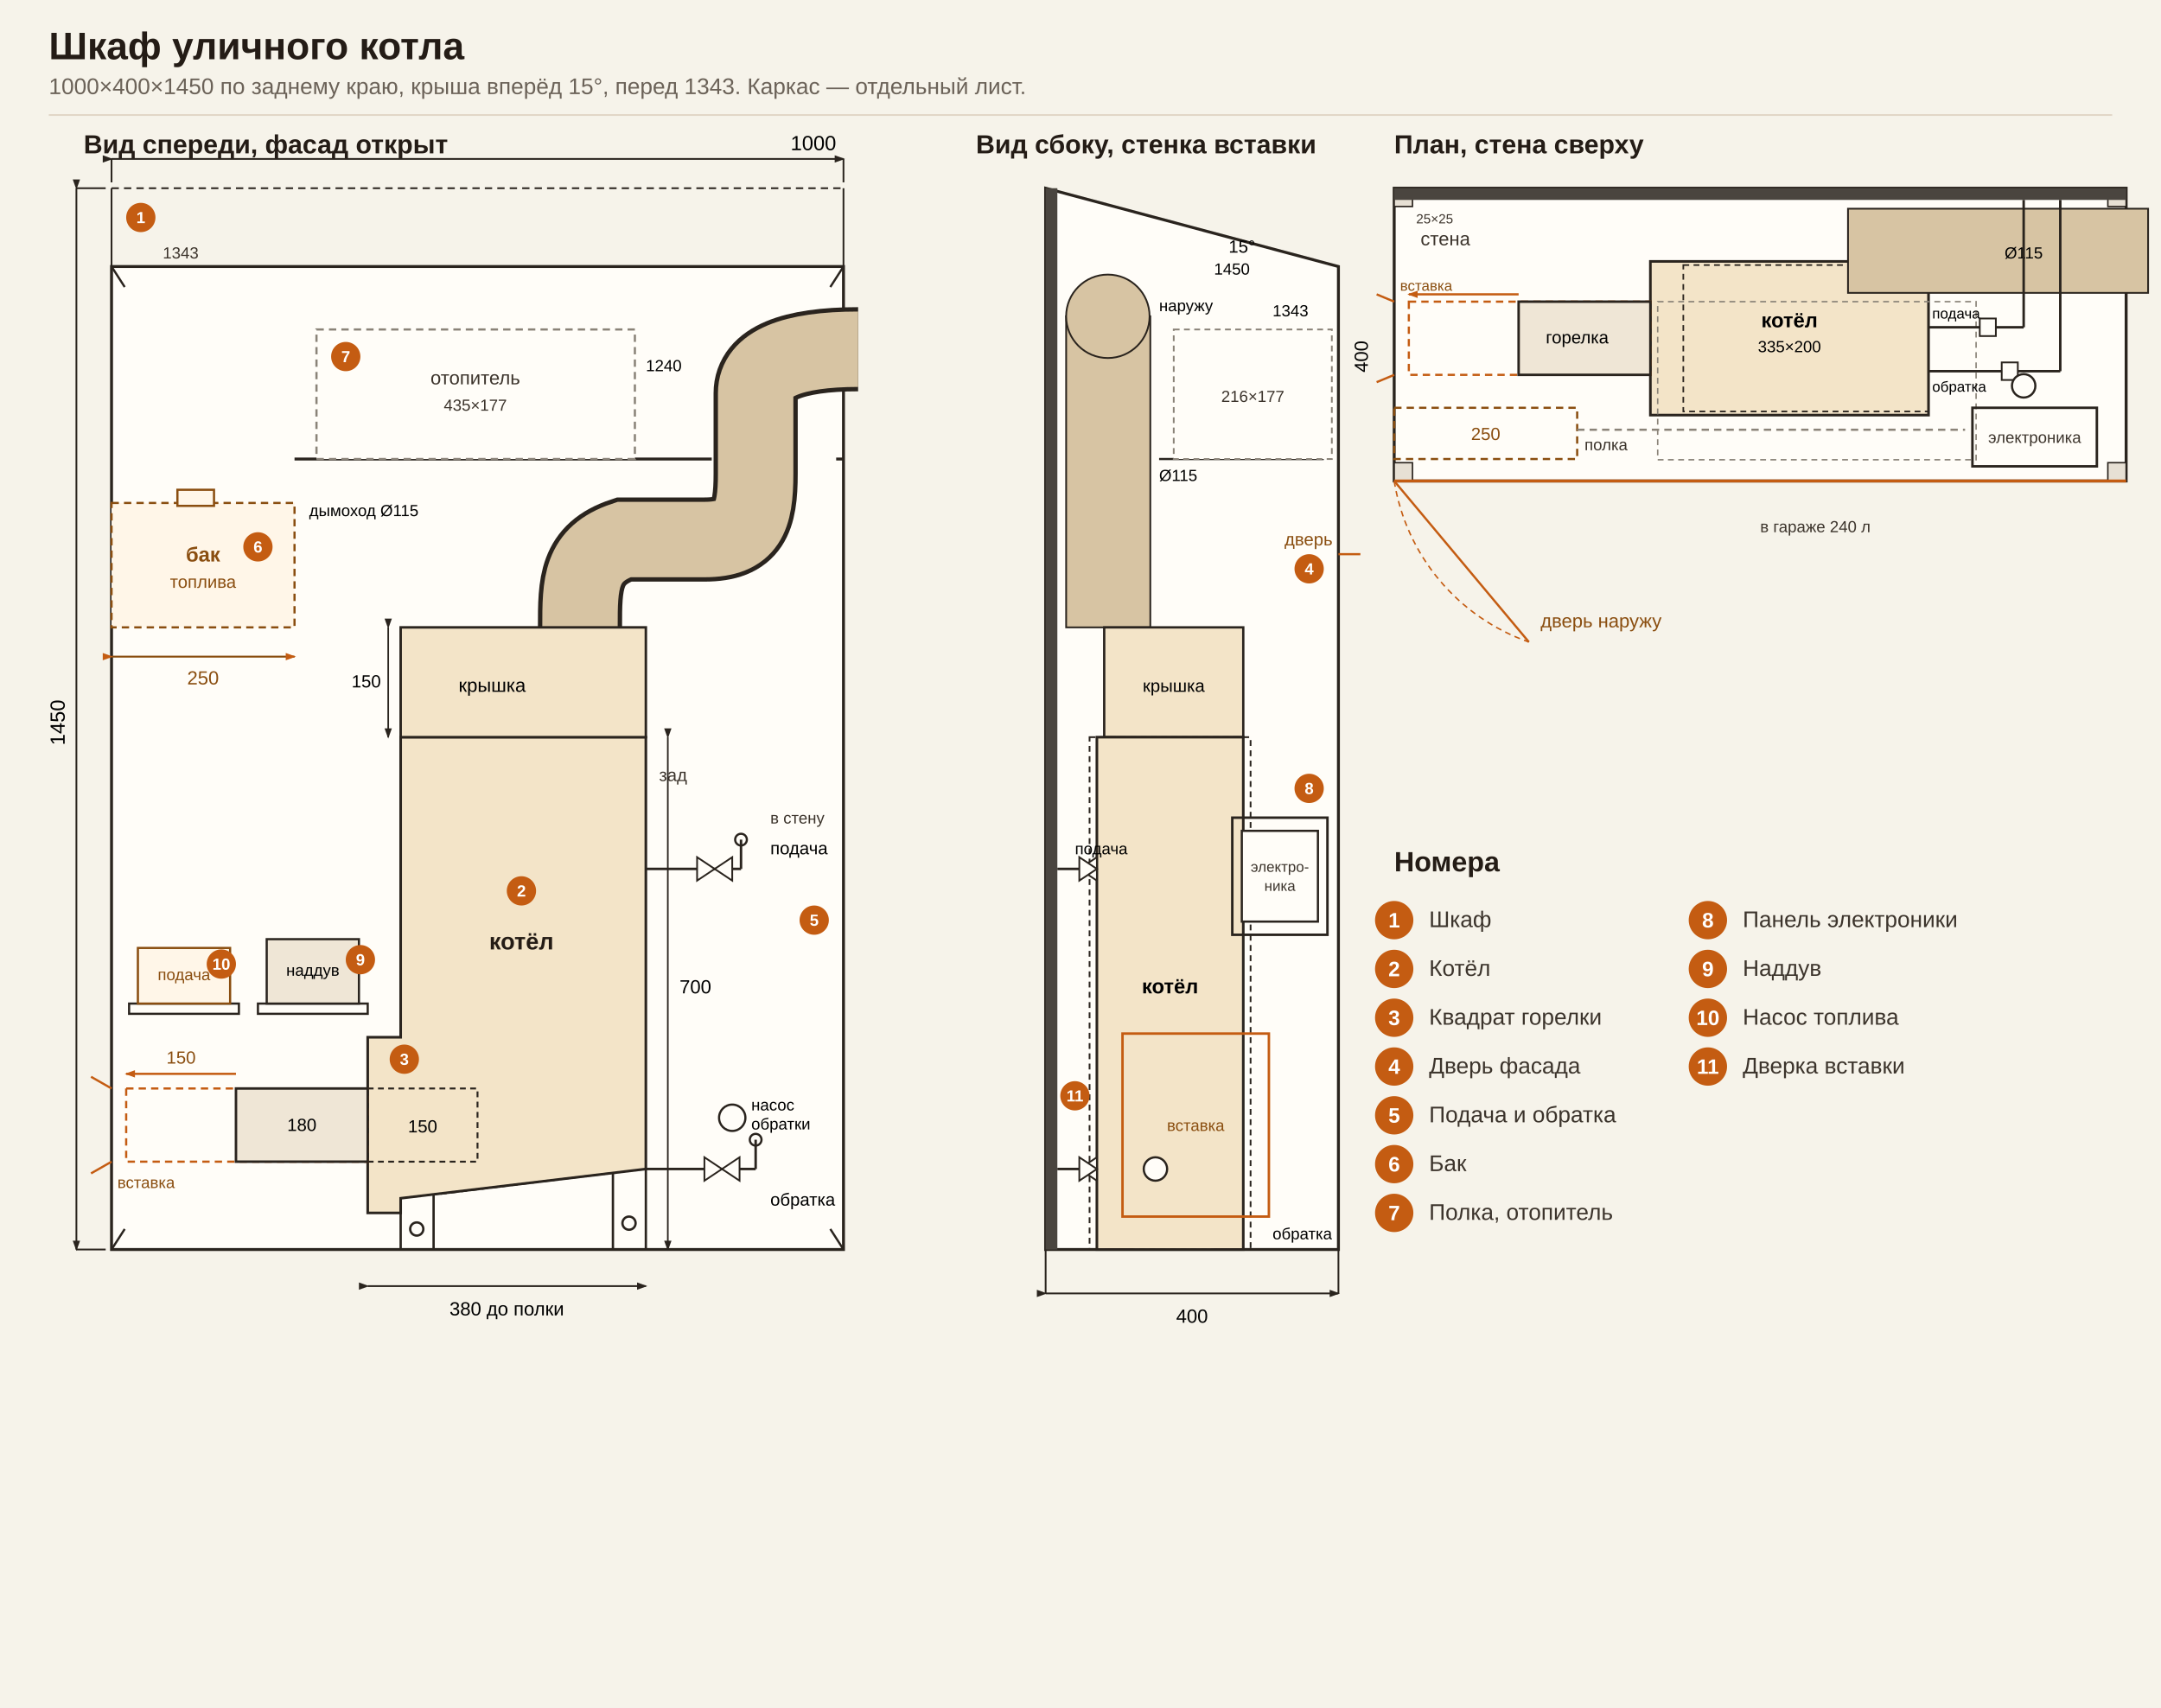
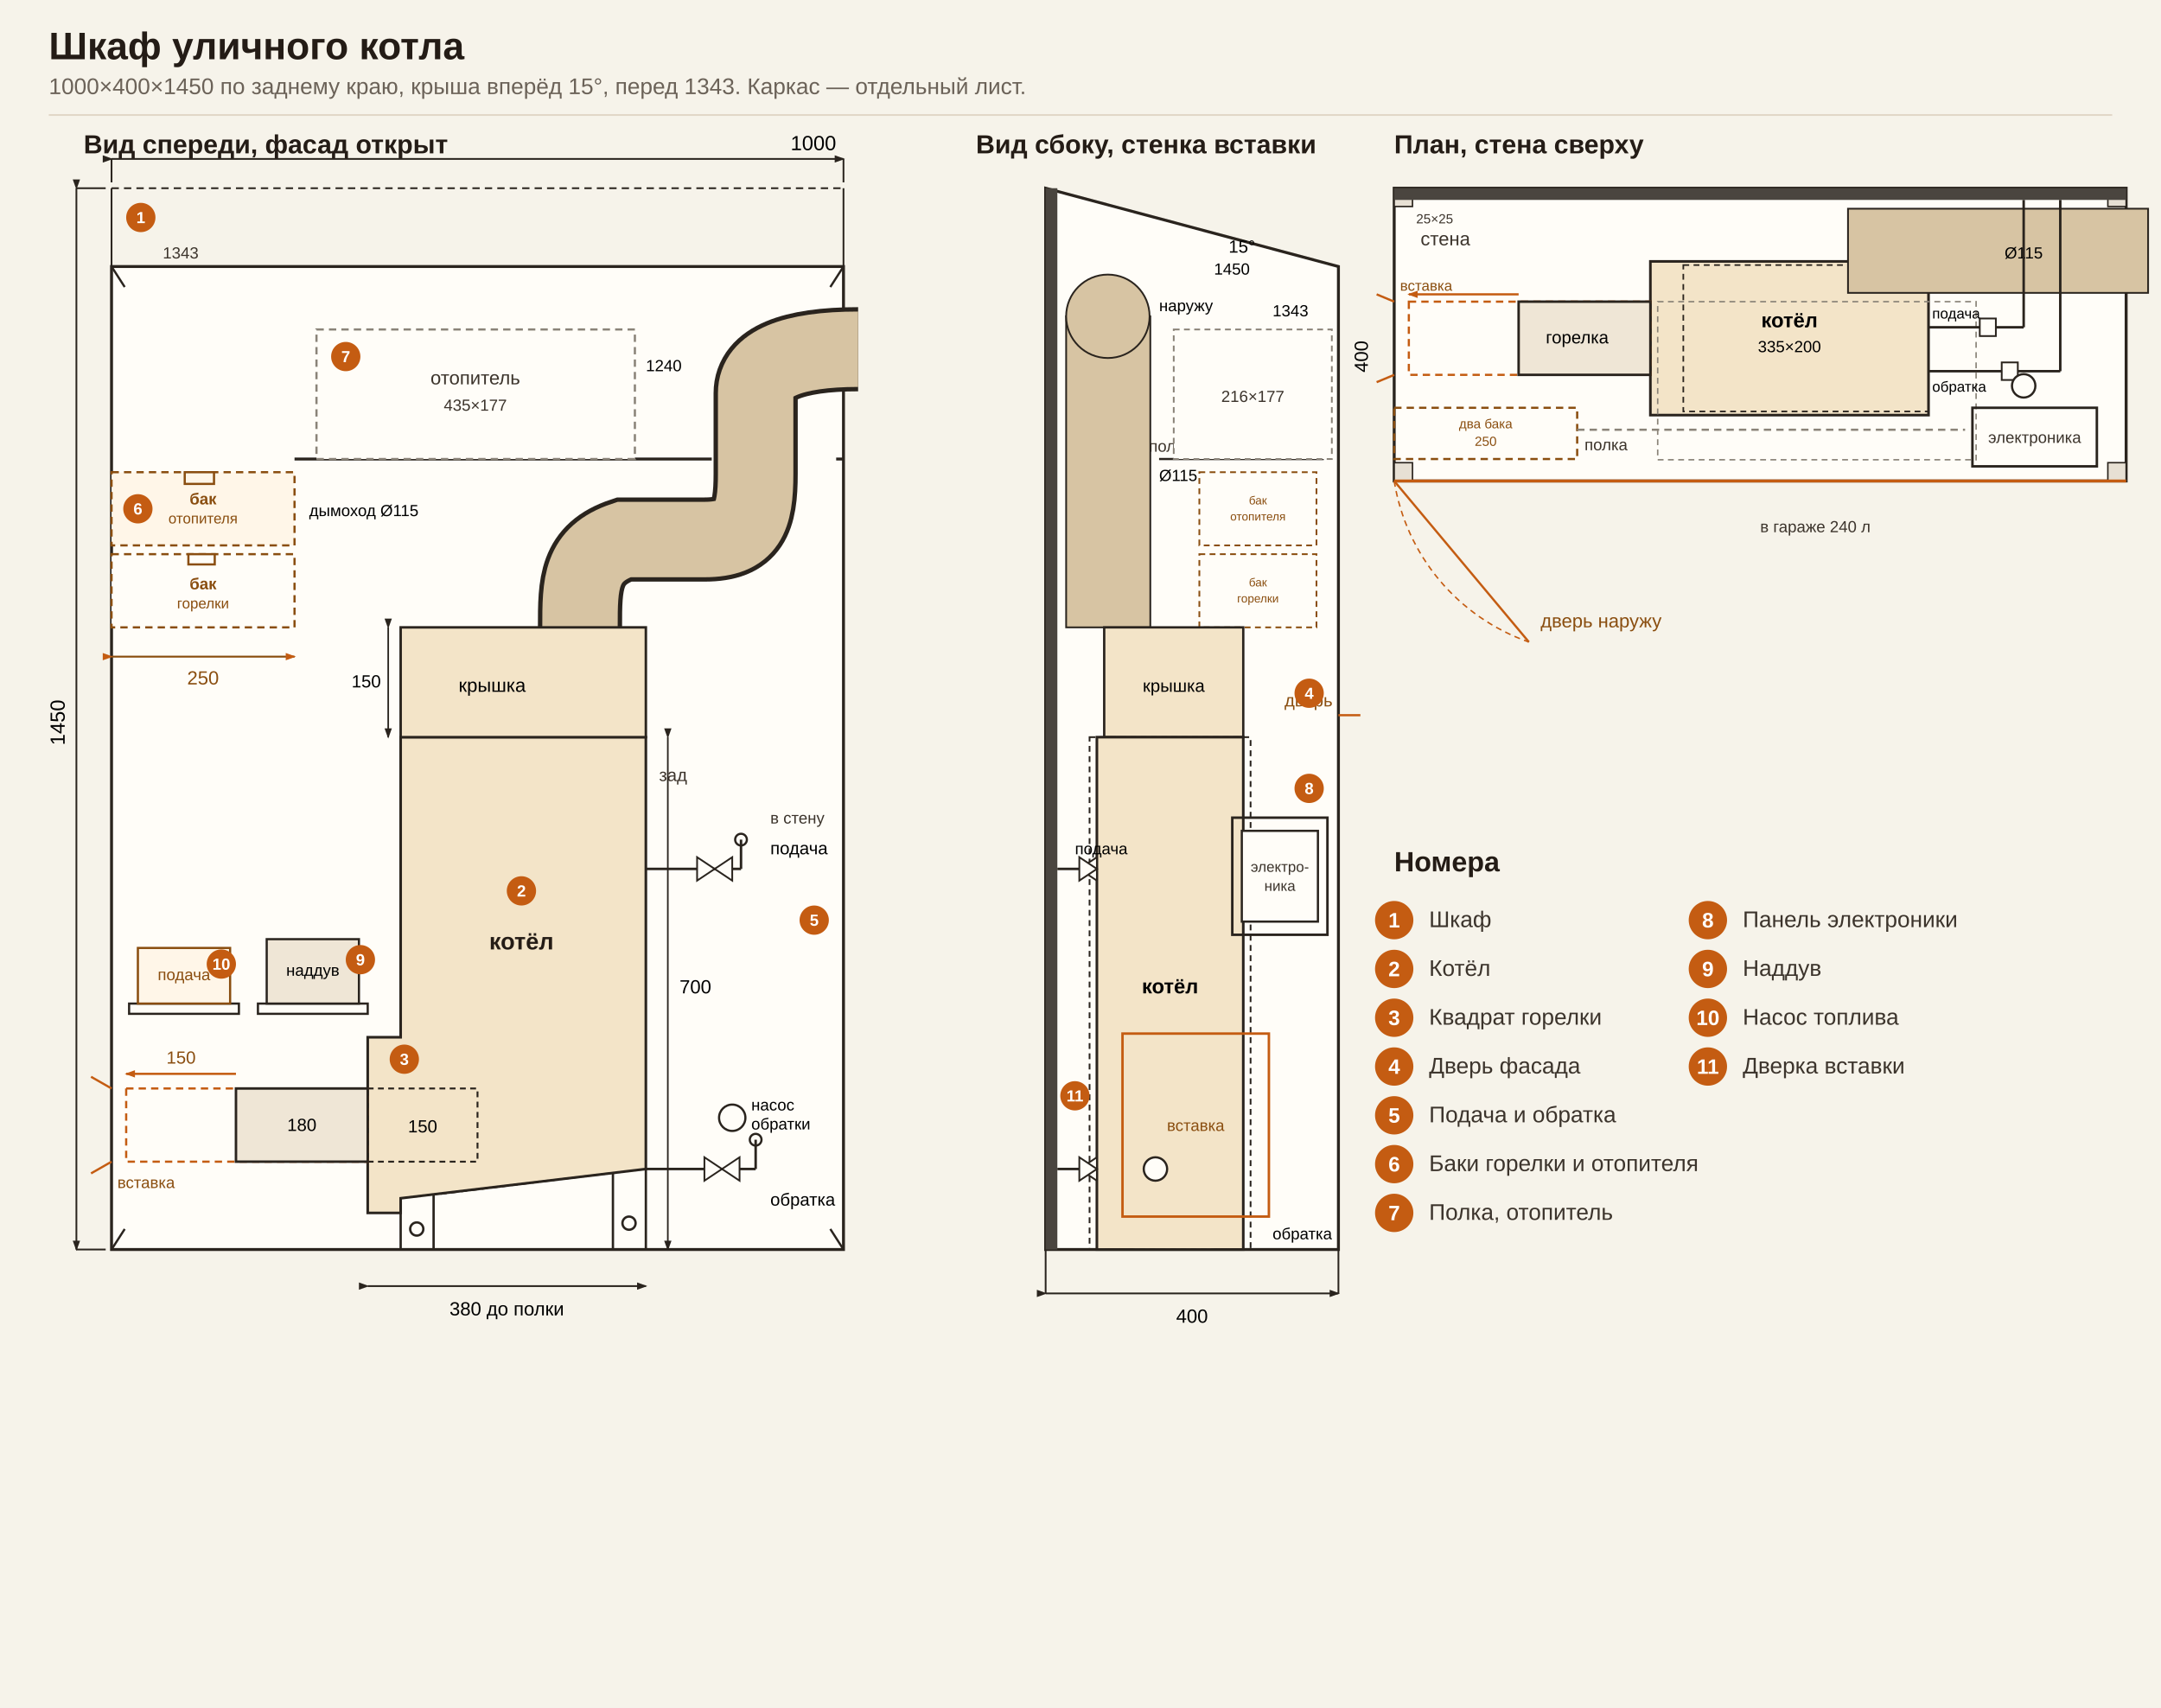
<svg xmlns="http://www.w3.org/2000/svg" width="1240" height="980" viewBox="0 0 1240 980" font-family="Liberation Sans, DejaVu Sans, sans-serif">
  <rect width="1240" height="980" fill="#f6f3ea" />
  <defs>
    <marker id="ah" markerUnits="userSpaceOnUse" markerWidth="14" markerHeight="10" refX="12" refY="5" orient="auto">
      <path d="M0 0 L14 5 L0 10 Z" fill="#2a241e" />
    </marker>
    <marker id="ao" markerUnits="userSpaceOnUse" markerWidth="14" markerHeight="10" refX="12" refY="5" orient="auto">
      <path d="M0 0 L14 5 L0 10 Z" fill="#c45c12" />
    </marker>
  </defs>
  <text x="28" y="34" font-size="22" font-weight="700" fill="#241c16">Шкаф уличного котла</text>
  <text x="28" y="54" font-size="13" fill="#6b6258">1000×400×1450 по заднему краю, крыша вперёд 15°, перед 1343. Каркас — отдельный лист.</text>
  <line x1="28" y1="66" x2="1212" y2="66" stroke="#e0d6c6" stroke-width="1" />
  <text x="48" y="88" font-size="15" font-weight="700" fill="#241c16">Вид спереди, фасад открыт</text>
  <g transform="translate(64,108) scale(0.42)">
    <rect x="0" y="107" width="1000" height="1343" fill="#fffdf8" stroke="#2a241e" stroke-width="4" />
    <line x1="0" y1="0" x2="1000" y2="0" stroke="#2a241e" stroke-width="2.4" stroke-dasharray="10 7" />
    <line x1="0" y1="0" x2="0" y2="107" stroke="#2a241e" stroke-width="2.4" />
    <line x1="1000" y1="0" x2="1000" y2="107" stroke="#2a241e" stroke-width="2.4" />
    <line x1="0" y1="107" x2="18" y2="135" stroke="#2a241e" stroke-width="3" />
    <line x1="1000" y1="107" x2="982" y2="135" stroke="#2a241e" stroke-width="3" />
    <line x1="0" y1="1450" x2="18" y2="1422" stroke="#2a241e" stroke-width="3" />
    <line x1="1000" y1="1450" x2="982" y2="1422" stroke="#2a241e" stroke-width="3" />
-     <rect x="0" y="430" width="250" height="170" fill="#fff6e8" stroke="#8a4e10" stroke-width="3" stroke-dasharray="10 7" />
-     <rect x="90" y="412" width="50" height="22" fill="#fff6e8" stroke="#8a4e10" stroke-width="3" />
-     <text x="125" y="510" text-anchor="middle" font-size="28" fill="#8a4e10" font-weight="700">бак</text>
-     <text x="125" y="546" text-anchor="middle" font-size="24" fill="#8a4e10">топлива</text>
+     <rect x="0" y="388" width="250" height="100" fill="#fff6e8" stroke="#8a4e10" stroke-width="3" stroke-dasharray="10 7" />
+     <rect x="100" y="388" width="40" height="16" fill="#fff6e8" stroke="#8a4e10" stroke-width="3" />
+     <text x="125" y="432" text-anchor="middle" font-size="22" fill="#8a4e10" font-weight="700">бак</text>
+     <text x="125" y="458" text-anchor="middle" font-size="20" fill="#8a4e10">отопителя</text>
+     <rect x="0" y="500" width="250" height="100" fill="#fffdf8" stroke="#8a4e10" stroke-width="3" stroke-dasharray="10 7" />
+     <rect x="105" y="500" width="36" height="14" fill="#fffdf8" stroke="#8a4e10" stroke-width="3" />
+     <text x="125" y="548" text-anchor="middle" font-size="22" fill="#8a4e10" font-weight="700">бак</text>
+     <text x="125" y="574" text-anchor="middle" font-size="20" fill="#8a4e10">горелки</text>
    <line x1="0" y1="640" x2="250" y2="640" stroke="#8a4e10" stroke-width="2.6" marker-start="url(#ao)" marker-end="url(#ao)" />
    <text x="125" y="678" text-anchor="middle" font-size="26" fill="#8a4e10">250</text>
    <line x1="250" y1="370" x2="820" y2="370" stroke="#2a241e" stroke-width="4" />
    <line x1="990" y1="370" x2="1000" y2="370" stroke="#2a241e" stroke-width="4" />
    <rect x="280" y="193" width="435" height="177" fill="#fffdf8" stroke="#8a8378" stroke-width="3" stroke-dasharray="10 7" />
    <text x="497" y="268" text-anchor="middle" font-size="26" fill="#3c342c">отопитель</text>
    <text x="497" y="304" text-anchor="middle" font-size="22" fill="#3c342c">435×177</text>
    <path d="M640 600 C640 540 640 500 700 480 L810 480 C870 480 880 450 880 390 L880 280 C880 240 930 220 1020 220" fill="none" stroke="#2a241e" stroke-width="115" stroke-linecap="butt" />
    <path d="M640 600 C640 540 640 500 700 480 L810 480 C870 480 880 450 880 390 L880 280 C880 240 930 220 1020 220" fill="none" stroke="#d7c4a3" stroke-width="103" stroke-linecap="butt" />
    <text x="270" y="448" font-size="22">дымоход Ø115</text>
    <text x="730" y="250" font-size="22">1240</text>
    <rect x="24" y="1114" width="150" height="14" fill="#fffdf8" stroke="#2a241e" stroke-width="3" />
    <rect x="36" y="1038" width="126" height="76" fill="#fff6e8" stroke="#8a4e10" stroke-width="3" />
    <text x="99" y="1082" text-anchor="middle" font-size="22" fill="#8a4e10">подача</text>
    <path fill="#f3e4c8" stroke="#2a241e" stroke-width="3.6" d="M 730 750 H 395 V 1160 H 350 V 1400 H 395 V 1380 L 730 1340 Z" />
    <g fill="none" stroke="#2a241e" stroke-width="3.2">
      <line x1="685" y1="1450" x2="730" y2="1450" />
      <line x1="730" y1="1450" x2="730" y2="1340" />
      <line x1="685" y1="1450" x2="685" y2="1345" />
      <circle cx="707" cy="1414" r="9" />
      <line x1="395" y1="1450" x2="440" y2="1450" />
      <line x1="395" y1="1450" x2="395" y2="1380" />
      <line x1="440" y1="1450" x2="440" y2="1375" />
      <circle cx="417" cy="1422" r="9" />
    </g>
    <line x1="450" y1="1374" x2="680" y2="1346" stroke="#2a241e" stroke-width="2.4" stroke-dasharray="8 6" />
    <rect x="350" y="1230" width="150" height="100" fill="none" stroke="#2a241e" stroke-width="2.6" stroke-dasharray="8 6" />
    <text x="425" y="1290" text-anchor="middle" font-size="24">150</text>
    <text x="560" y="1040" text-anchor="middle" font-size="32" fill="#241c16" font-weight="700">котёл</text>
    <rect x="395" y="600" width="335" height="150" fill="#f3e4c8" stroke="#2a241e" stroke-width="3.4" />
    <text x="520" y="688" text-anchor="middle" font-size="26">крышка</text>
    <g fill="none" stroke="#2a241e" stroke-width="2.2" marker-start="url(#ah)" marker-end="url(#ah)">
      <line x1="378" y1="600" x2="378" y2="750" />
    </g>
    <text x="368" y="682" text-anchor="end" font-size="24">150</text>
    <text x="748" y="810" font-size="24" fill="#3c342c">зад</text>
    <line x1="730" y1="930" x2="860" y2="930" stroke="#2a241e" stroke-width="3.4" />
    <line x1="730" y1="1340" x2="880" y2="1340" stroke="#2a241e" stroke-width="3.4" />
    <path d="M800 914 L824 930 L800 946 Z" fill="#fffdf8" stroke="#2a241e" stroke-width="2.4" />
    <path d="M848 914 L824 930 L848 946 Z" fill="#fffdf8" stroke="#2a241e" stroke-width="2.4" />
    <path d="M810 1324 L834 1340 L810 1356 Z" fill="#fffdf8" stroke="#2a241e" stroke-width="2.4" />
    <path d="M858 1324 L834 1340 L858 1356 Z" fill="#fffdf8" stroke="#2a241e" stroke-width="2.4" />
    <circle cx="848" cy="1270" r="18" fill="#fffdf8" stroke="#2a241e" stroke-width="3" />
    <text x="874" y="1260" font-size="22">насос</text>
    <text x="874" y="1286" font-size="22">обратки</text>
    <path d="M860 930 V890" fill="none" stroke="#2a241e" stroke-width="3.4" />
    <circle cx="860" cy="890" r="8" fill="none" stroke="#2a241e" stroke-width="3" />
    <path d="M880 1340 V1300" fill="none" stroke="#2a241e" stroke-width="3.4" />
    <circle cx="880" cy="1300" r="8" fill="none" stroke="#2a241e" stroke-width="3" />
    <text x="900" y="910" font-size="24">подача</text>
    <text x="900" y="1390" font-size="24">обратка</text>
    <text x="900" y="868" font-size="22" fill="#3c342c">в стену</text>
    <rect x="200" y="1114" width="150" height="14" fill="#fffdf8" stroke="#2a241e" stroke-width="3" />
    <rect x="212" y="1026" width="126" height="88" fill="#efe6d6" stroke="#2a241e" stroke-width="3" />
    <text x="275" y="1076" text-anchor="middle" font-size="22">наддув</text>
    <rect x="20" y="1230" width="330" height="100" fill="none" stroke="#c45c12" stroke-width="3" stroke-dasharray="10 7" />
    <rect x="170" y="1230" width="180" height="100" fill="#efe6d6" stroke="#2a241e" stroke-width="3.4" />
    <text x="260" y="1288" text-anchor="middle" font-size="24">180</text>
    <line x1="170" y1="1210" x2="20" y2="1210" stroke="#c45c12" stroke-width="3" marker-end="url(#ao)" />
    <text x="95" y="1196" text-anchor="middle" font-size="24" fill="#8a4e10">150</text>
    <line x1="0" y1="1230" x2="-28" y2="1214" stroke="#c45c12" stroke-width="3" />
    <line x1="0" y1="1330" x2="-28" y2="1346" stroke="#c45c12" stroke-width="3" />
    <text x="8" y="1366" font-size="22" fill="#8a4e10">вставка</text>
    <g fill="none" stroke="#2a241e" stroke-width="2.4" marker-start="url(#ah)" marker-end="url(#ah)">
      <line x1="350" y1="1500" x2="730" y2="1500" />
    </g>
    <text x="540" y="1540" text-anchor="middle" font-size="26">380 до полки</text>
    <g fill="none" stroke="#2a241e" stroke-width="2.4" marker-start="url(#ah)" marker-end="url(#ah)">
      <line x1="-48" y1="0" x2="-48" y2="1450" />
    </g>
    <line x1="-48" y1="0" x2="-8" y2="0" stroke="#2a241e" stroke-width="2.4" />
    <line x1="-48" y1="1450" x2="-8" y2="1450" stroke="#2a241e" stroke-width="2.4" />
    <text x="-64" y="730" text-anchor="middle" font-size="28" transform="rotate(-90 -64 730)">1450</text>
    <g fill="none" stroke="#2a241e" stroke-width="2.4" marker-start="url(#ah)" marker-end="url(#ah)">
      <line x1="0" y1="-40" x2="1000" y2="-40" />
    </g>
    <line x1="0" y1="-40" x2="0" y2="-8" stroke="#2a241e" stroke-width="2.4" />
    <line x1="1000" y1="-40" x2="1000" y2="-8" stroke="#2a241e" stroke-width="2.4" />
    <text x="990" y="-52" text-anchor="end" font-size="28">1000</text>
    <text x="70" y="96" font-size="22" fill="#3c342c">1343</text>
    <g fill="none" stroke="#2a241e" stroke-width="2.2" marker-start="url(#ah)" marker-end="url(#ah)">
      <line x1="760" y1="750" x2="760" y2="1450" />
    </g>
    <text x="776" y="1100" font-size="26">700</text>
    <g font-weight="700" fill="#fff" font-size="22" text-anchor="middle">
      <g transform="translate(40,40)">
        <circle r="20" fill="#c45c12" />
        <text dy="0.35em">1</text>
      </g>
      <g transform="translate(560,960)">
        <circle r="20" fill="#c45c12" />
        <text dy="0.35em">2</text>
      </g>
      <g transform="translate(400,1190)">
        <circle r="20" fill="#c45c12" />
        <text dy="0.35em">3</text>
      </g>
      <g transform="translate(340,1054)">
        <circle r="20" fill="#c45c12" />
        <text dy="0.35em">9</text>
      </g>
      <g transform="translate(150,1060)">
        <circle r="20" fill="#c45c12" />
        <text dy="0.35em">10</text>
      </g>
      <g transform="translate(960,1000)">
        <circle r="20" fill="#c45c12" />
        <text dy="0.35em">5</text>
      </g>
-       <g transform="translate(200,490)">
+       <g transform="translate(36,438)">
        <circle r="20" fill="#c45c12" />
        <text dy="0.35em">6</text>
      </g>
      <g transform="translate(320,230)">
        <circle r="20" fill="#c45c12" />
        <text dy="0.35em">7</text>
      </g>
    </g>
  </g>
  <text x="560" y="88" font-size="15" font-weight="700" fill="#241c16">Вид сбоку, стенка вставки</text>
  <g transform="translate(600,108) scale(0.42)">
    <path d="M0 0 L400 107 L400 1450 L0 1450 Z" fill="#fffdf8" stroke="#2a241e" stroke-width="4" />
    <rect x="0" y="0" width="16" height="1450" fill="#4a453f" />
    <text x="250" y="88" font-size="24">15°</text>
    <text x="230" y="118" font-size="22">1450</text>
    <text x="310" y="175" font-size="22">1343</text>
    <line x1="155" y1="370" x2="380" y2="370" stroke="#2a241e" stroke-width="3" />
-     <text x="370" y="352" text-anchor="end" font-size="24" fill="#3c342c">полка</text>
+     <text x="200" y="360" text-anchor="end" font-size="22" fill="#3c342c">полка</text>
+     <rect x="210" y="388" width="160" height="100" fill="none" stroke="#8a4e10" stroke-width="2.4" stroke-dasharray="8 6" />
+     <text x="290" y="432" text-anchor="middle" font-size="16" fill="#8a4e10">бак</text>
+     <text x="290" y="454" text-anchor="middle" font-size="16" fill="#8a4e10">отопителя</text>
+     <rect x="210" y="500" width="160" height="100" fill="none" stroke="#8a4e10" stroke-width="2.4" stroke-dasharray="8 6" />
+     <text x="290" y="544" text-anchor="middle" font-size="16" fill="#8a4e10">бак</text>
+     <text x="290" y="566" text-anchor="middle" font-size="16" fill="#8a4e10">горелки</text>
    <rect x="175" y="193" width="216" height="177" fill="#fffdf8" stroke="#8a8378" stroke-width="2.4" stroke-dasharray="8 6" />
    <text x="283" y="292" text-anchor="middle" font-size="22" fill="#3c342c">216×177</text>
    <rect x="28" y="175" width="115" height="425" fill="#d7c4a3" stroke="#2a241e" stroke-width="2.4" />
    <circle cx="85" cy="175" r="57" fill="#d7c4a3" stroke="#2a241e" stroke-width="2.4" />
    <text x="155" y="168" font-size="22">наружу</text>
    <text x="155" y="400" font-size="22">Ø115</text>
    <rect x="80" y="600" width="190" height="150" fill="#f3e4c8" stroke="#2a241e" stroke-width="3.2" />
    <text x="175" y="688" text-anchor="middle" font-size="24">крышка</text>
    <rect x="70" y="750" width="200" height="700" fill="#f3e4c8" stroke="#2a241e" stroke-width="3.6" />
    <rect x="60" y="750" width="220" height="700" fill="none" stroke="#2a241e" stroke-width="2.4" stroke-dasharray="8 6" />
    <line x1="80" y1="1450" x2="120" y2="1450" stroke="#2a241e" stroke-width="3" />
    <line x1="230" y1="1450" x2="270" y2="1450" stroke="#2a241e" stroke-width="3" />
    <text x="170" y="1100" text-anchor="middle" font-size="28" font-weight="700">котёл</text>
    <line x1="70" y1="930" x2="16" y2="930" stroke="#2a241e" stroke-width="3.4" />
    <line x1="70" y1="1340" x2="16" y2="1340" stroke="#2a241e" stroke-width="3.4" />
    <path d="M70 914 L46 930 L70 946 Z" fill="#fffdf8" stroke="#2a241e" stroke-width="2.4" />
    <path d="M46 914 L70 930 L46 946 Z" fill="#fffdf8" stroke="#2a241e" stroke-width="2.4" />
    <path d="M70 1324 L46 1340 L70 1356 Z" fill="#fffdf8" stroke="#2a241e" stroke-width="2.4" />
    <path d="M46 1324 L70 1340 L46 1356 Z" fill="#fffdf8" stroke="#2a241e" stroke-width="2.4" />
    <circle cx="150" cy="1340" r="16" fill="#fffdf8" stroke="#2a241e" stroke-width="3" />
    <text x="40" y="910" font-size="22">подача</text>
    <text x="310" y="1436" font-size="22">обратка</text>
    <rect x="105" y="1155" width="200" height="250" fill="none" stroke="#c45c12" stroke-width="3.4" />
    <text x="205" y="1288" text-anchor="middle" font-size="22" fill="#8a4e10">вставка</text>
    <rect x="255" y="860" width="130" height="160" fill="none" stroke="#2a241e" stroke-width="3.4" />
    <rect x="268" y="878" width="104" height="124" fill="#fffdf8" stroke="#2a241e" stroke-width="3" />
    <text x="320" y="934" text-anchor="middle" font-size="20" fill="#3c342c">электро-</text>
    <text x="320" y="960" text-anchor="middle" font-size="20" fill="#3c342c">ника</text>
-     <line x1="400" y1="500" x2="430" y2="500" stroke="#c45c12" stroke-width="3" />
-     <text x="392" y="488" text-anchor="end" font-size="24" fill="#8a4e10">дверь</text>
+     <line x1="400" y1="720" x2="430" y2="720" stroke="#c45c12" stroke-width="3" />
+     <text x="392" y="708" text-anchor="end" font-size="24" fill="#8a4e10">дверь</text>
    <g fill="none" stroke="#2a241e" stroke-width="2.4" marker-start="url(#ah)" marker-end="url(#ah)">
      <line x1="0" y1="1510" x2="400" y2="1510" />
    </g>
    <line x1="0" y1="1450" x2="0" y2="1510" stroke="#2a241e" stroke-width="2.4" />
    <line x1="400" y1="1450" x2="400" y2="1510" stroke="#2a241e" stroke-width="2.4" />
    <text x="200" y="1550" text-anchor="middle" font-size="26">400</text>
    <g font-weight="700" fill="#fff" font-size="22" text-anchor="middle">
-       <g transform="translate(360,520)">
+       <g transform="translate(360,690)">
        <circle r="20" fill="#c45c12" />
        <text dy="0.35em">4</text>
      </g>
      <g transform="translate(360,820)">
        <circle r="20" fill="#c45c12" />
        <text dy="0.35em">8</text>
      </g>
      <g transform="translate(40,1240)">
        <circle r="20" fill="#c45c12" />
        <text dy="0.35em">11</text>
      </g>
    </g>
  </g>
  <text x="800" y="88" font-size="15" font-weight="700" fill="#241c16">План, стена сверху</text>
  <g transform="translate(800,108) scale(0.42)">
    <rect x="0" y="0" width="1000" height="400" fill="#fffdf8" stroke="#2a241e" stroke-width="4" />
    <rect x="0" y="0" width="25" height="25" fill="#e7e0d4" stroke="#2a241e" stroke-width="2" />
    <rect x="975" y="0" width="25" height="25" fill="#e7e0d4" stroke="#2a241e" stroke-width="2" />
    <rect x="0" y="375" width="25" height="25" fill="#e7e0d4" stroke="#2a241e" stroke-width="2" />
    <rect x="975" y="375" width="25" height="25" fill="#e7e0d4" stroke="#2a241e" stroke-width="2" />
    <text x="30" y="48" font-size="18" fill="#3c342c">25×25</text>
    <rect x="0" y="0" width="1000" height="16" fill="#4a453f" />
    <text x="36" y="78" font-size="26" fill="#3c342c">стена</text>
    <rect x="350" y="100" width="380" height="210" fill="#f3e4c8" stroke="#2a241e" stroke-width="3.6" />
    <rect x="395" y="105" width="335" height="200" fill="none" stroke="#2a241e" stroke-width="2.2" stroke-dasharray="8 6" />
    <text x="540" y="190" text-anchor="middle" font-size="28" font-weight="700">котёл</text>
    <text x="540" y="224" text-anchor="middle" font-size="22">335×200</text>
    <text x="700" y="136" text-anchor="end" font-size="22" fill="#3c342c">зад</text>
    <rect x="620" y="28" width="410" height="115" fill="#d7c4a3" stroke="#2a241e" stroke-width="2.4" />
    <text x="860" y="96" text-anchor="middle" font-size="22">Ø115</text>
    <rect x="20" y="155" width="330" height="100" fill="none" stroke="#c45c12" stroke-width="3" stroke-dasharray="10 7" />
    <rect x="170" y="155" width="180" height="100" fill="#efe6d6" stroke="#2a241e" stroke-width="3.4" />
    <text x="250" y="212" text-anchor="middle" font-size="24">горелка</text>
    <line x1="170" y1="145" x2="20" y2="145" stroke="#c45c12" stroke-width="3" marker-end="url(#ao)" />
    <line x1="0" y1="155" x2="-24" y2="145" stroke="#c45c12" stroke-width="3" />
    <line x1="0" y1="255" x2="-24" y2="265" stroke="#c45c12" stroke-width="3" />
    <text x="8" y="140" font-size="20" fill="#8a4e10">вставка</text>
    <rect x="0" y="300" width="250" height="70" fill="none" stroke="#8a4e10" stroke-width="3" stroke-dasharray="10 7" />
-     <text x="125" y="344" text-anchor="middle" font-size="24" fill="#8a4e10">250</text>
+     <text x="125" y="328" text-anchor="middle" font-size="18" fill="#8a4e10">два бака</text>
+     <text x="125" y="352" text-anchor="middle" font-size="18" fill="#8a4e10">250</text>
    <line x1="250" y1="330" x2="780" y2="330" stroke="#8a8378" stroke-width="3" stroke-dasharray="10 7" />
    <text x="260" y="358" font-size="22" fill="#3c342c">полка</text>
    <rect x="360" y="155" width="435" height="216" fill="none" stroke="#8a8378" stroke-width="2" stroke-dasharray="8 6" />
    <line x1="730" y1="190" x2="860" y2="190" stroke="#2a241e" stroke-width="3.4" />
    <line x1="730" y1="250" x2="910" y2="250" stroke="#2a241e" stroke-width="3.4" />
    <rect x="800" y="178" width="22" height="24" fill="#fffdf8" stroke="#2a241e" stroke-width="2.4" />
    <rect x="830" y="238" width="22" height="24" fill="#fffdf8" stroke="#2a241e" stroke-width="2.4" />
    <line x1="860" y1="190" x2="860" y2="16" stroke="#2a241e" stroke-width="3.4" />
    <line x1="910" y1="250" x2="910" y2="16" stroke="#2a241e" stroke-width="3.4" />
    <text x="735" y="178" font-size="20">подача</text>
    <text x="735" y="278" font-size="20">обратка</text>
    <circle cx="860" cy="270" r="16" fill="#fffdf8" stroke="#2a241e" stroke-width="3" />
    <rect x="790" y="300" width="170" height="80" fill="none" stroke="#2a241e" stroke-width="3.4" />
    <text x="875" y="348" text-anchor="middle" font-size="22" fill="#3c342c">электроника</text>
    <line x1="0" y1="400" x2="1000" y2="400" stroke="#c45c12" stroke-width="4" />
    <path d="M0 400 L184 620" fill="none" stroke="#c45c12" stroke-width="3" />
    <path d="M0 400 A280 280 0 0 0 184 620" fill="none" stroke="#c45c12" stroke-width="2" stroke-dasharray="8 6" />
    <text x="200" y="600" font-size="26" fill="#8a4e10">дверь наружу</text>
    <text x="500" y="470" font-size="22" fill="#3c342c">в гараже 240 л</text>
    <text x="-36" y="230" text-anchor="middle" font-size="26" transform="rotate(-90 -36 230)">400</text>
  </g>
  <text x="800" y="500" font-size="16" font-weight="700" fill="#241c16">Номера</text>
  <g font-size="13" fill="#3c342c">
    <g transform="translate(800,528)">
      <circle r="11" fill="#c45c12" />
      <text fill="#fff" font-size="12" font-weight="700" text-anchor="middle" dy="0.35em">1</text>
      <text x="20" y="4">Шкаф</text>
    </g>
    <g transform="translate(800,556)">
      <circle r="11" fill="#c45c12" />
      <text fill="#fff" font-size="12" font-weight="700" text-anchor="middle" dy="0.35em">2</text>
      <text x="20" y="4">Котёл</text>
    </g>
    <g transform="translate(800,584)">
      <circle r="11" fill="#c45c12" />
      <text fill="#fff" font-size="12" font-weight="700" text-anchor="middle" dy="0.35em">3</text>
      <text x="20" y="4">Квадрат горелки</text>
    </g>
    <g transform="translate(800,612)">
      <circle r="11" fill="#c45c12" />
      <text fill="#fff" font-size="12" font-weight="700" text-anchor="middle" dy="0.35em">4</text>
      <text x="20" y="4">Дверь фасада</text>
    </g>
    <g transform="translate(800,640)">
      <circle r="11" fill="#c45c12" />
      <text fill="#fff" font-size="12" font-weight="700" text-anchor="middle" dy="0.35em">5</text>
      <text x="20" y="4">Подача и обратка</text>
    </g>
    <g transform="translate(800,668)">
      <circle r="11" fill="#c45c12" />
      <text fill="#fff" font-size="12" font-weight="700" text-anchor="middle" dy="0.35em">6</text>
-       <text x="20" y="4">Бак</text>
+       <text x="20" y="4">Баки горелки и отопителя</text>
    </g>
    <g transform="translate(800,696)">
      <circle r="11" fill="#c45c12" />
      <text fill="#fff" font-size="12" font-weight="700" text-anchor="middle" dy="0.35em">7</text>
      <text x="20" y="4">Полка, отопитель</text>
    </g>
    <g transform="translate(980,528)">
      <circle r="11" fill="#c45c12" />
      <text fill="#fff" font-size="12" font-weight="700" text-anchor="middle" dy="0.35em">8</text>
      <text x="20" y="4">Панель электроники</text>
    </g>
    <g transform="translate(980,556)">
      <circle r="11" fill="#c45c12" />
      <text fill="#fff" font-size="12" font-weight="700" text-anchor="middle" dy="0.35em">9</text>
      <text x="20" y="4">Наддув</text>
    </g>
    <g transform="translate(980,584)">
      <circle r="11" fill="#c45c12" />
      <text fill="#fff" font-size="12" font-weight="700" text-anchor="middle" dy="0.35em">10</text>
      <text x="20" y="4">Насос топлива</text>
    </g>
    <g transform="translate(980,612)">
      <circle r="11" fill="#c45c12" />
      <text fill="#fff" font-size="12" font-weight="700" text-anchor="middle" dy="0.35em">11</text>
      <text x="20" y="4">Дверка вставки</text>
    </g>
  </g>
</svg>
